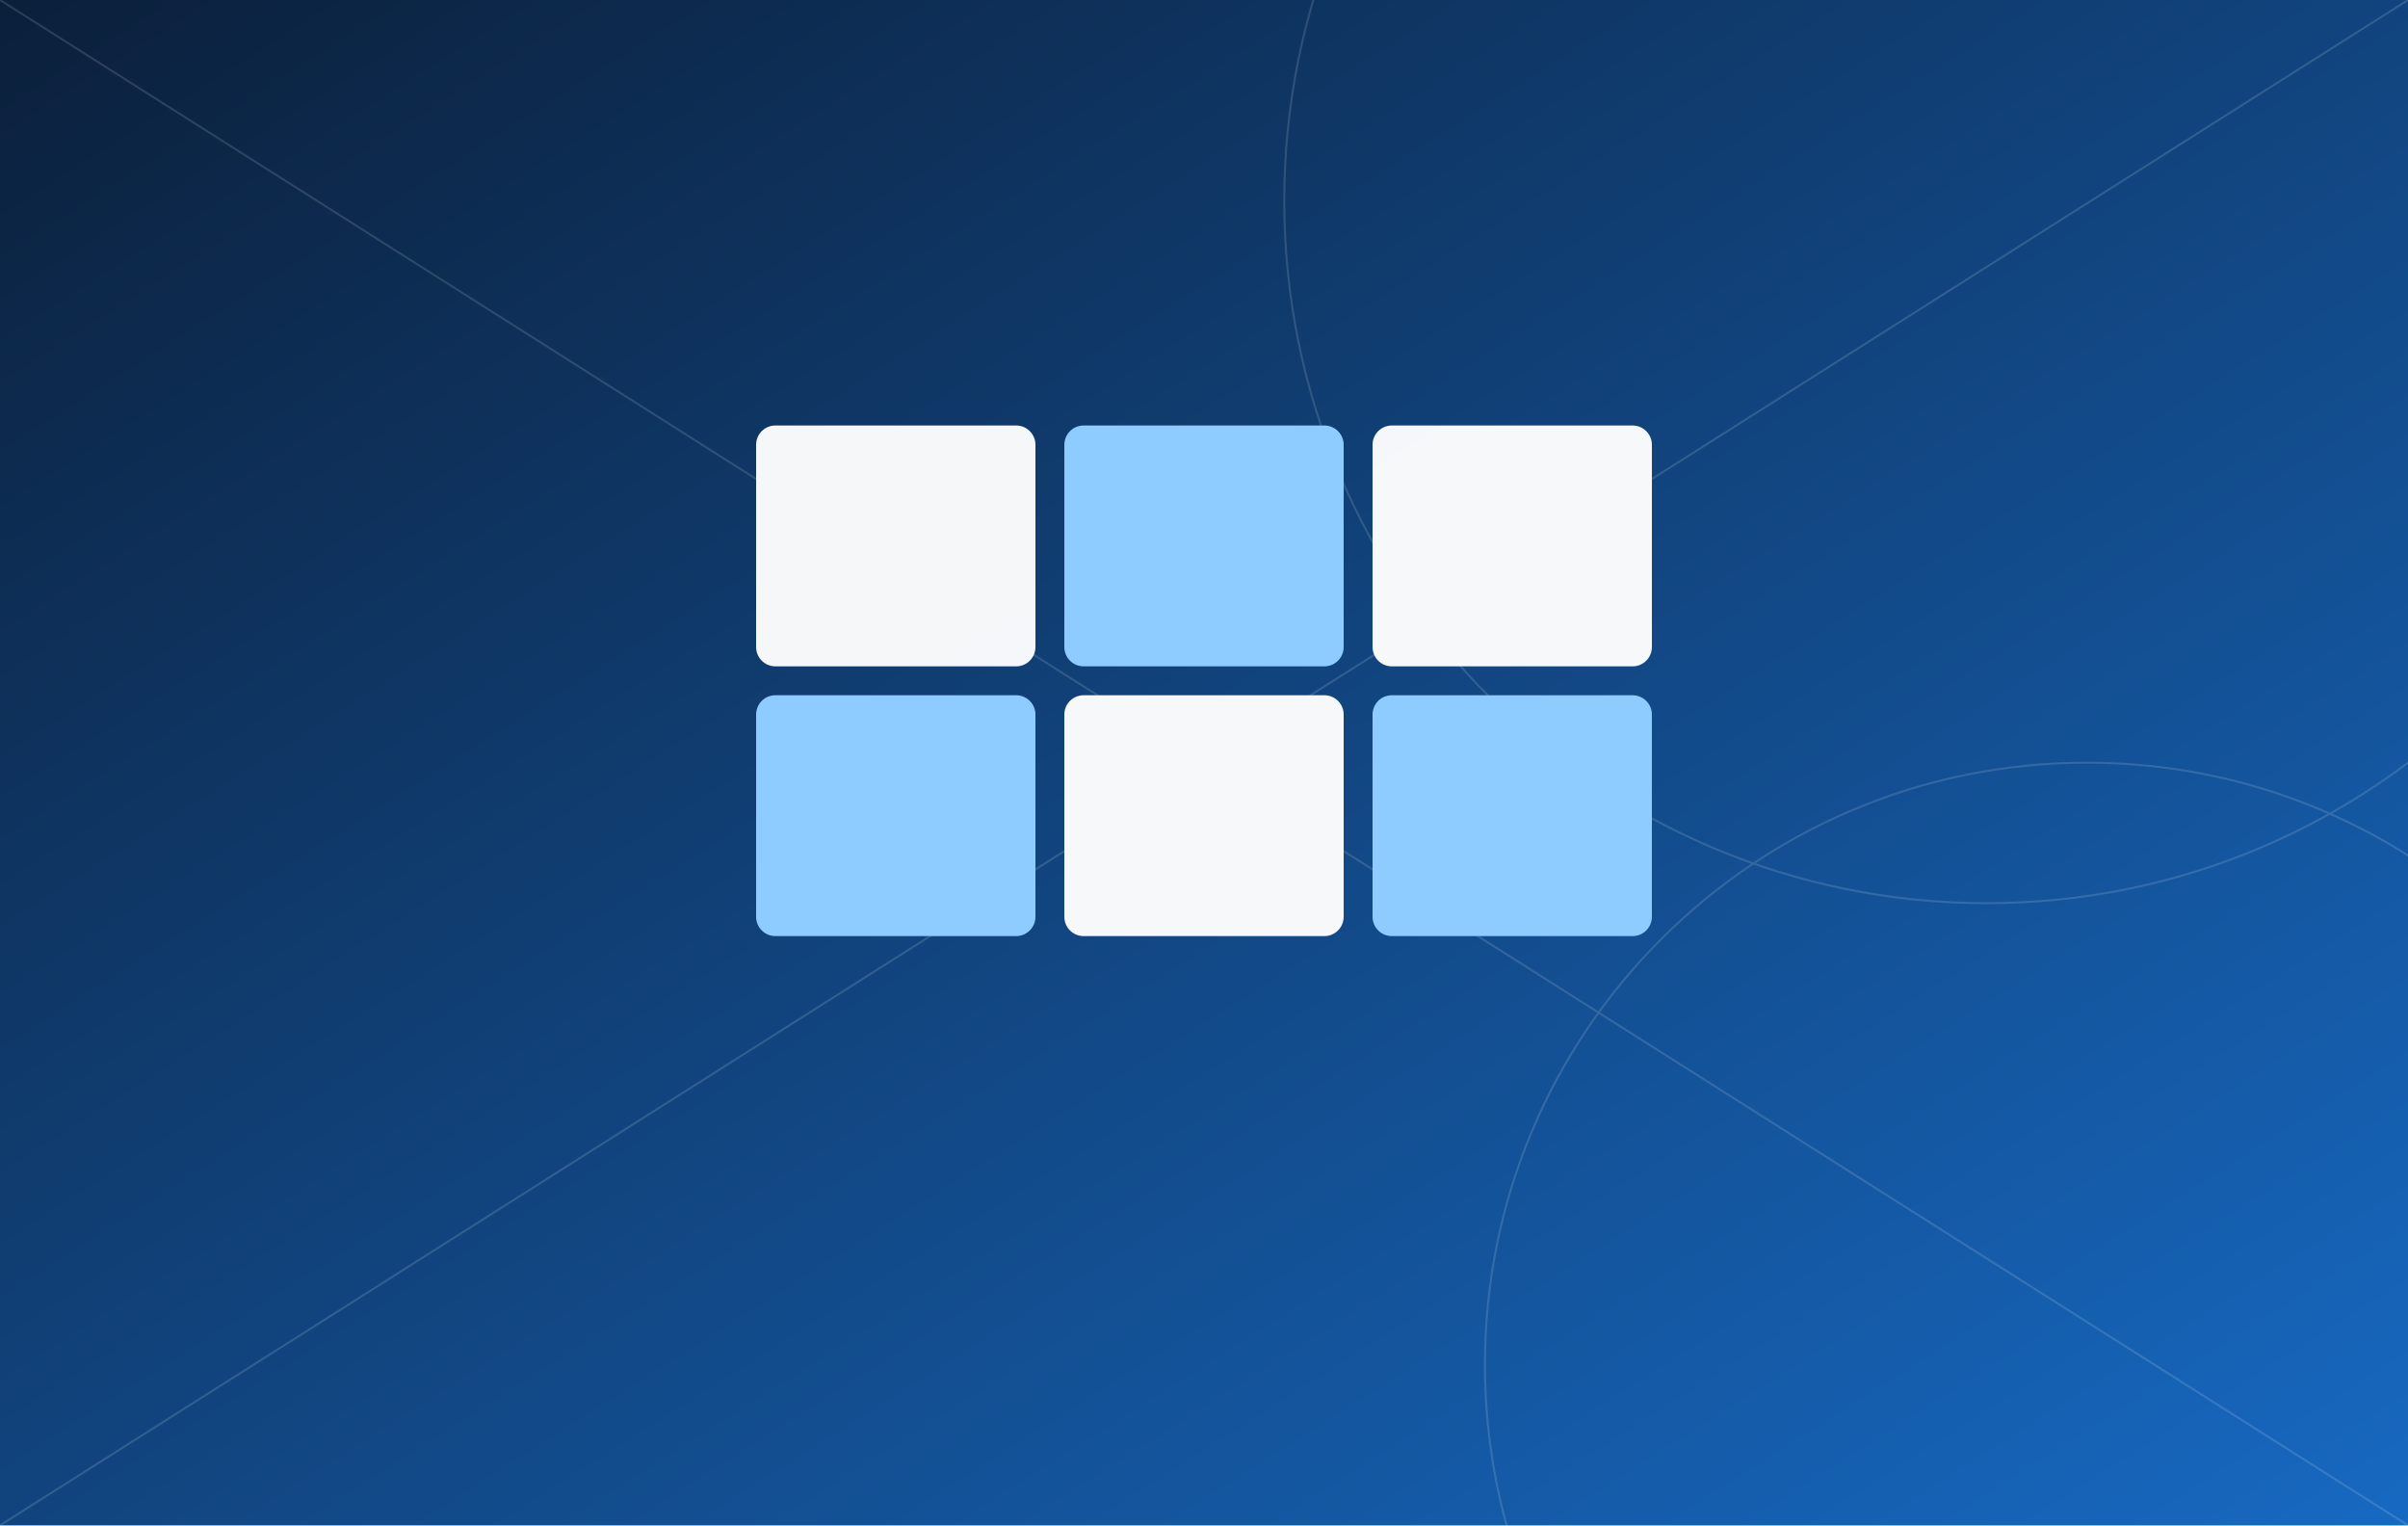
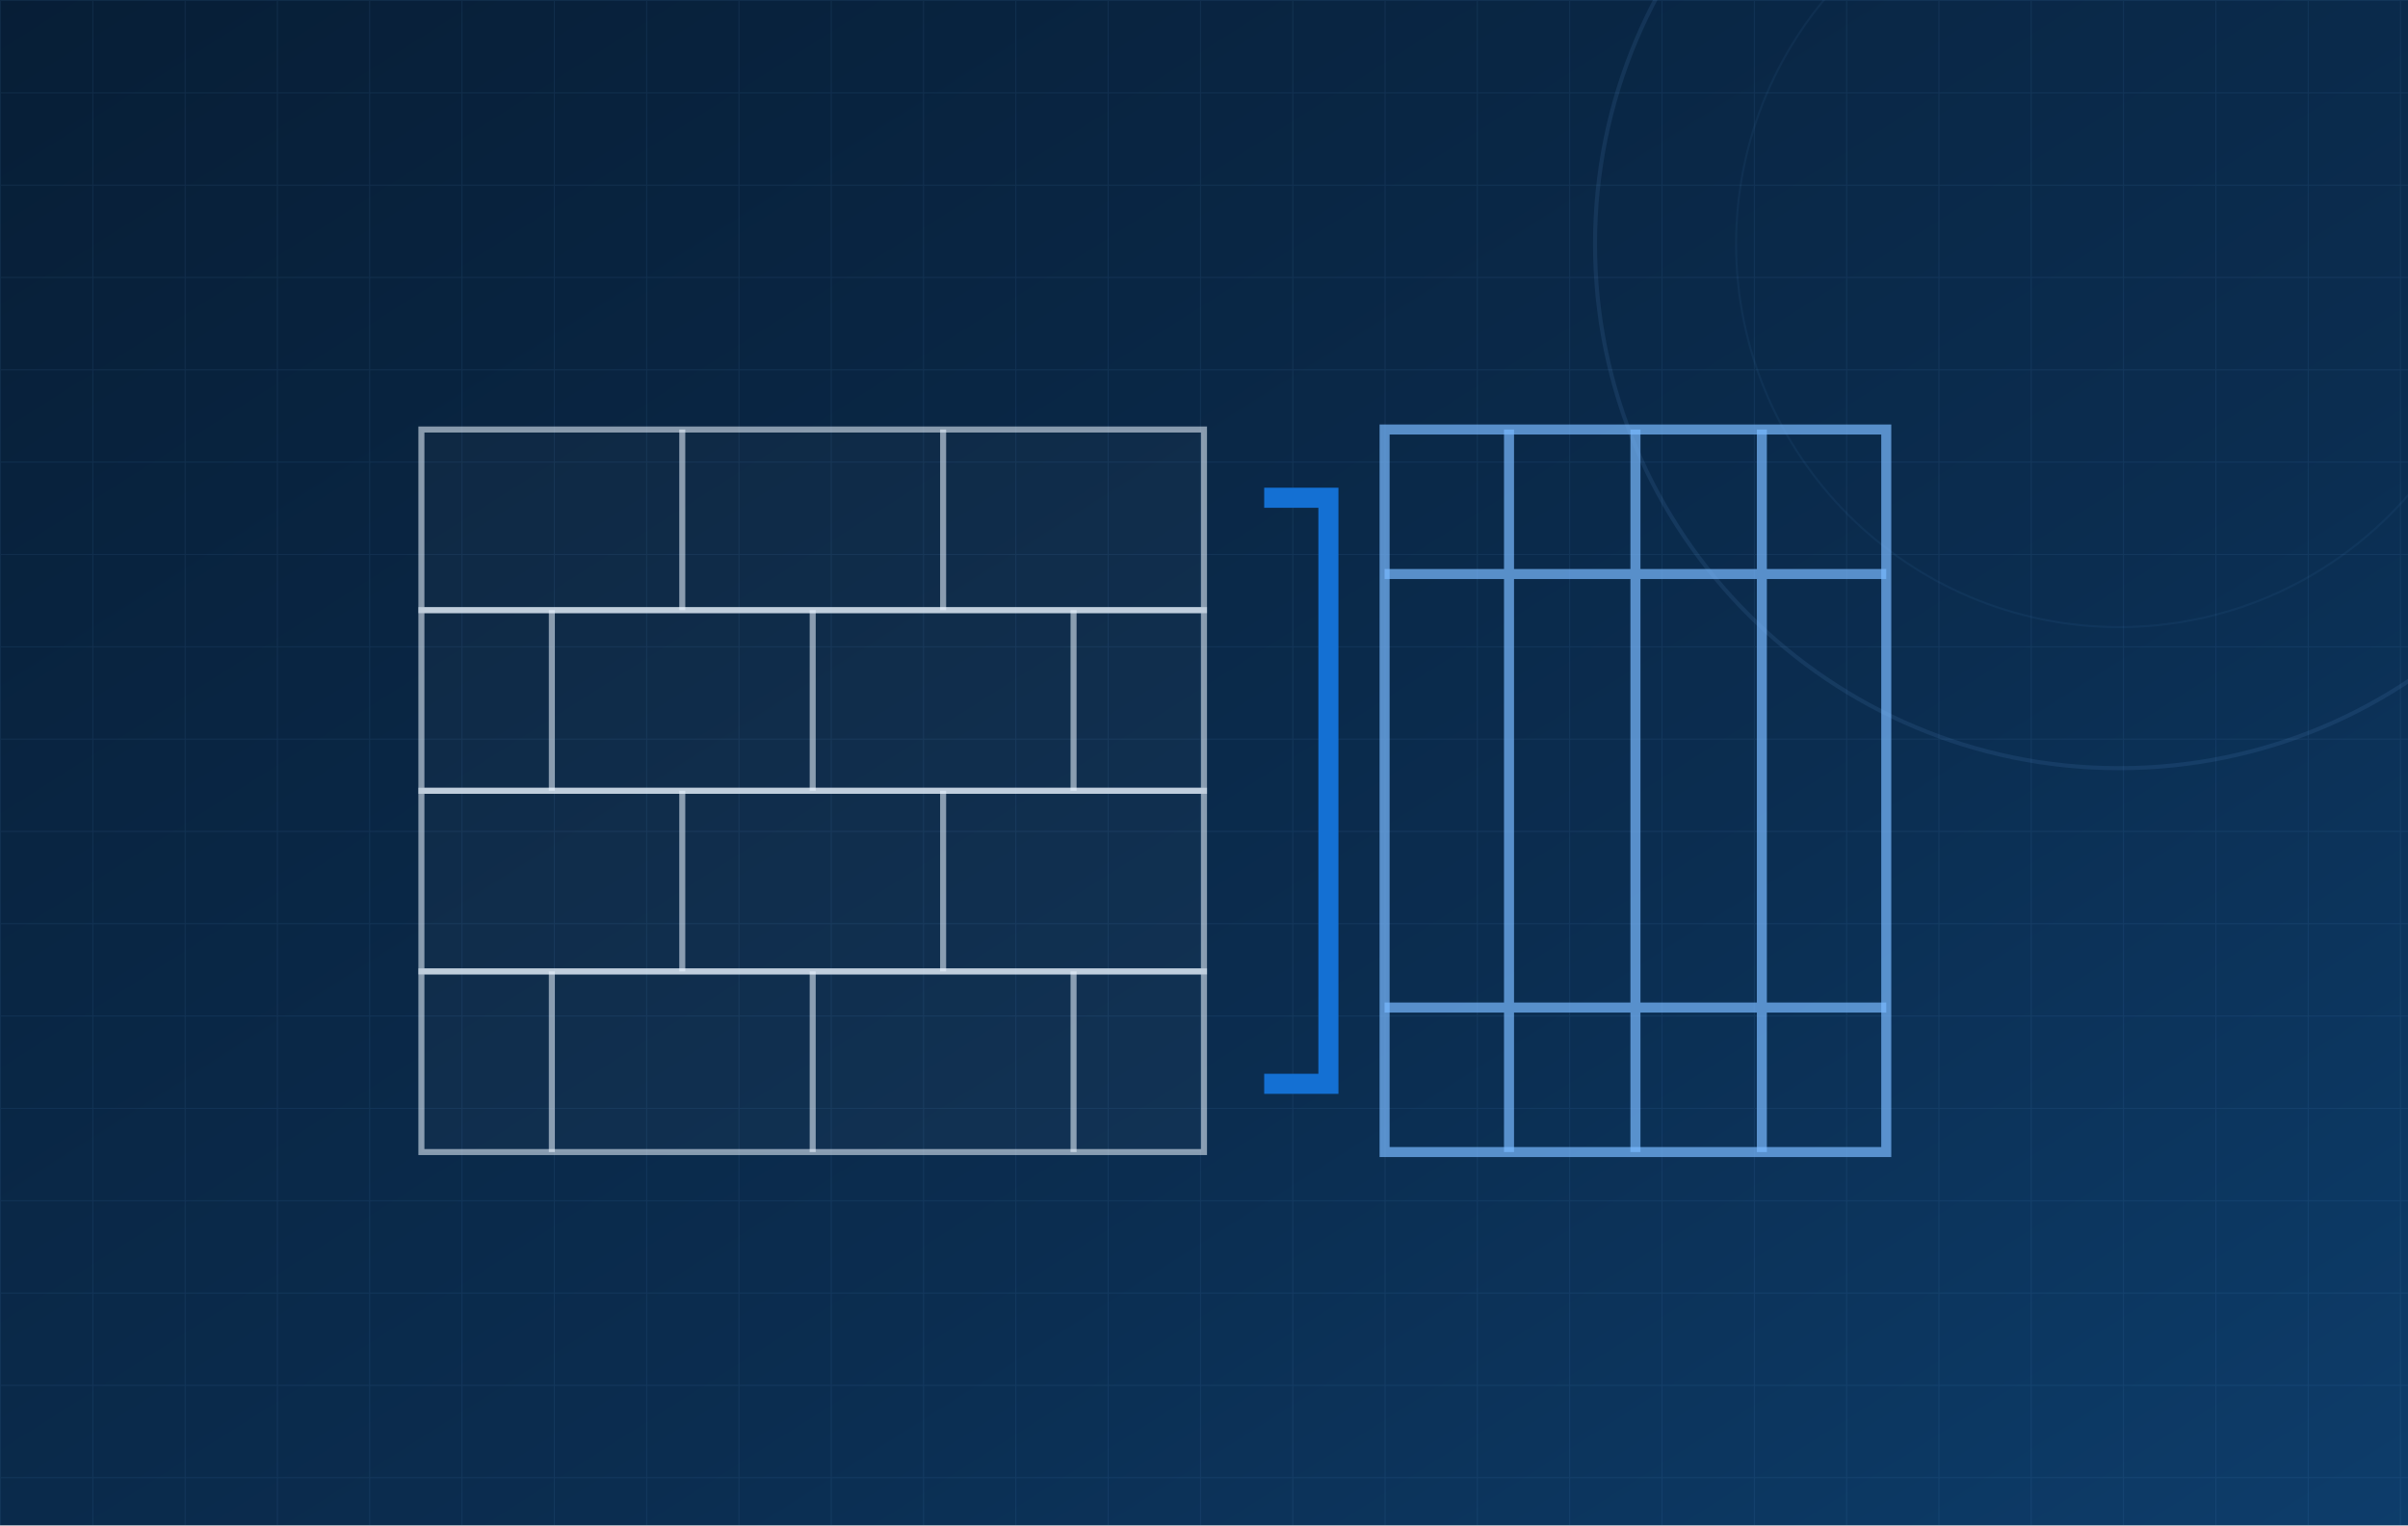
<svg xmlns="http://www.w3.org/2000/svg" width="1200" height="760" viewBox="0 0 1200 760">
  <defs>
    <linearGradient id="bg" x1="0" y1="0" x2="1" y2="1">
-       <stop offset="0%" stop-color="#0B1F3A" />
-       <stop offset="100%" stop-color="#1769C2" />
+       <stop offset="0%" stop-color="#071E36" />
+       <stop offset="62%" stop-color="#0B2D50" />
+       <stop offset="100%" stop-color="#0D3D6B" />
    </linearGradient>
+     <pattern id="grid" width="46" height="46" patternUnits="userSpaceOnUse">
+       <path d="M 46 0 L 0 0 0 46" fill="none" stroke="#7ABAFF" stroke-opacity="0.075" stroke-width="1" />
+     </pattern>
+     <filter id="glow" x="-50%" y="-50%" width="200%" height="200%">
+       <feGaussianBlur stdDeviation="8" result="blur" />
+       <feMerge>
+         <feMergeNode in="blur" />
+         <feMergeNode in="SourceGraphic" />
+       </feMerge>
+     </filter>
  </defs>
-   <rect width="1200" height="760" fill="url(#bg)" />
-   <g opacity="0.14" stroke="#ffffff" fill="none">
-     <circle cx="990" cy="100" r="350" />
-     <circle cx="1040" cy="680" r="300" />
-     <path d="M0 0 L1200 760" />
-     <path d="M1200 0 L0 760" />
-   </g>
-   <g transform="translate(600,380) scale(2.4)">
-     <rect x="-93" y="-70" width="58" height="50" rx="4" fill="#ffffff" fill-opacity="0.96" />
-     <rect x="-29" y="-70" width="58" height="50" rx="4" fill="#8ECBFF" />
-     <rect x="35" y="-70" width="58" height="50" rx="4" fill="#ffffff" fill-opacity="0.96" />
-     <rect x="-93" y="-14" width="58" height="50" rx="4" fill="#8ECBFF" />
-     <rect x="-29" y="-14" width="58" height="50" rx="4" fill="#ffffff" fill-opacity="0.96" />
-     <rect x="35" y="-14" width="58" height="50" rx="4" fill="#8ECBFF" />
+   <rect width="100%" height="100%" fill="url(#bg)" />
+   <rect width="100%" height="100%" fill="url(#grid)" />
+   <circle cx="88%" cy="16%" r="26%" fill="none" stroke="#7ABAFF" stroke-opacity="0.10" stroke-width="2" />
+   <circle cx="88%" cy="16%" r="19%" fill="none" stroke="#7ABAFF" stroke-opacity="0.055" stroke-width="1" />
+   <path d="M 4% 90% H 36%" stroke="#7ABAFF" stroke-opacity="0.26" stroke-width="2" />
+   <path d="M 4% 90% v -14" stroke="#7ABAFF" stroke-opacity="0.26" stroke-width="2" />
+   <g transform="translate(170 124)">
+     <g stroke="#EAF4FF" stroke-opacity="0.56" stroke-width="3" fill="#FFFFFF" fill-opacity="0.025">
+       <rect x="40" y="90" width="390" height="90" />
+       <rect x="40" y="180" width="390" height="90" />
+       <rect x="40" y="270" width="390" height="90" />
+       <rect x="40" y="360" width="390" height="90" />
+       <path d="M170 90 V180 M300 90 V180 M105 180 V270 M235 180 V270 M365 180 V270 M170 270 V360 M300 270 V360 M105 360 V450 M235 360 V450 M365 360 V450" />
+     </g>
+     <g transform="translate(520 90)" stroke="#7ABAFF" stroke-opacity="0.70" stroke-width="5" fill="none">
+       <rect width="250" height="360" />
+       <path d="M62 0 V360 M125 0 V360 M188 0 V360 M0 72 H250 M0 288 H250" />
+     </g>
+     <path d="M460 124 H492 V416 H460" fill="none" stroke="#1470D3" stroke-width="10" />
  </g>
</svg>
